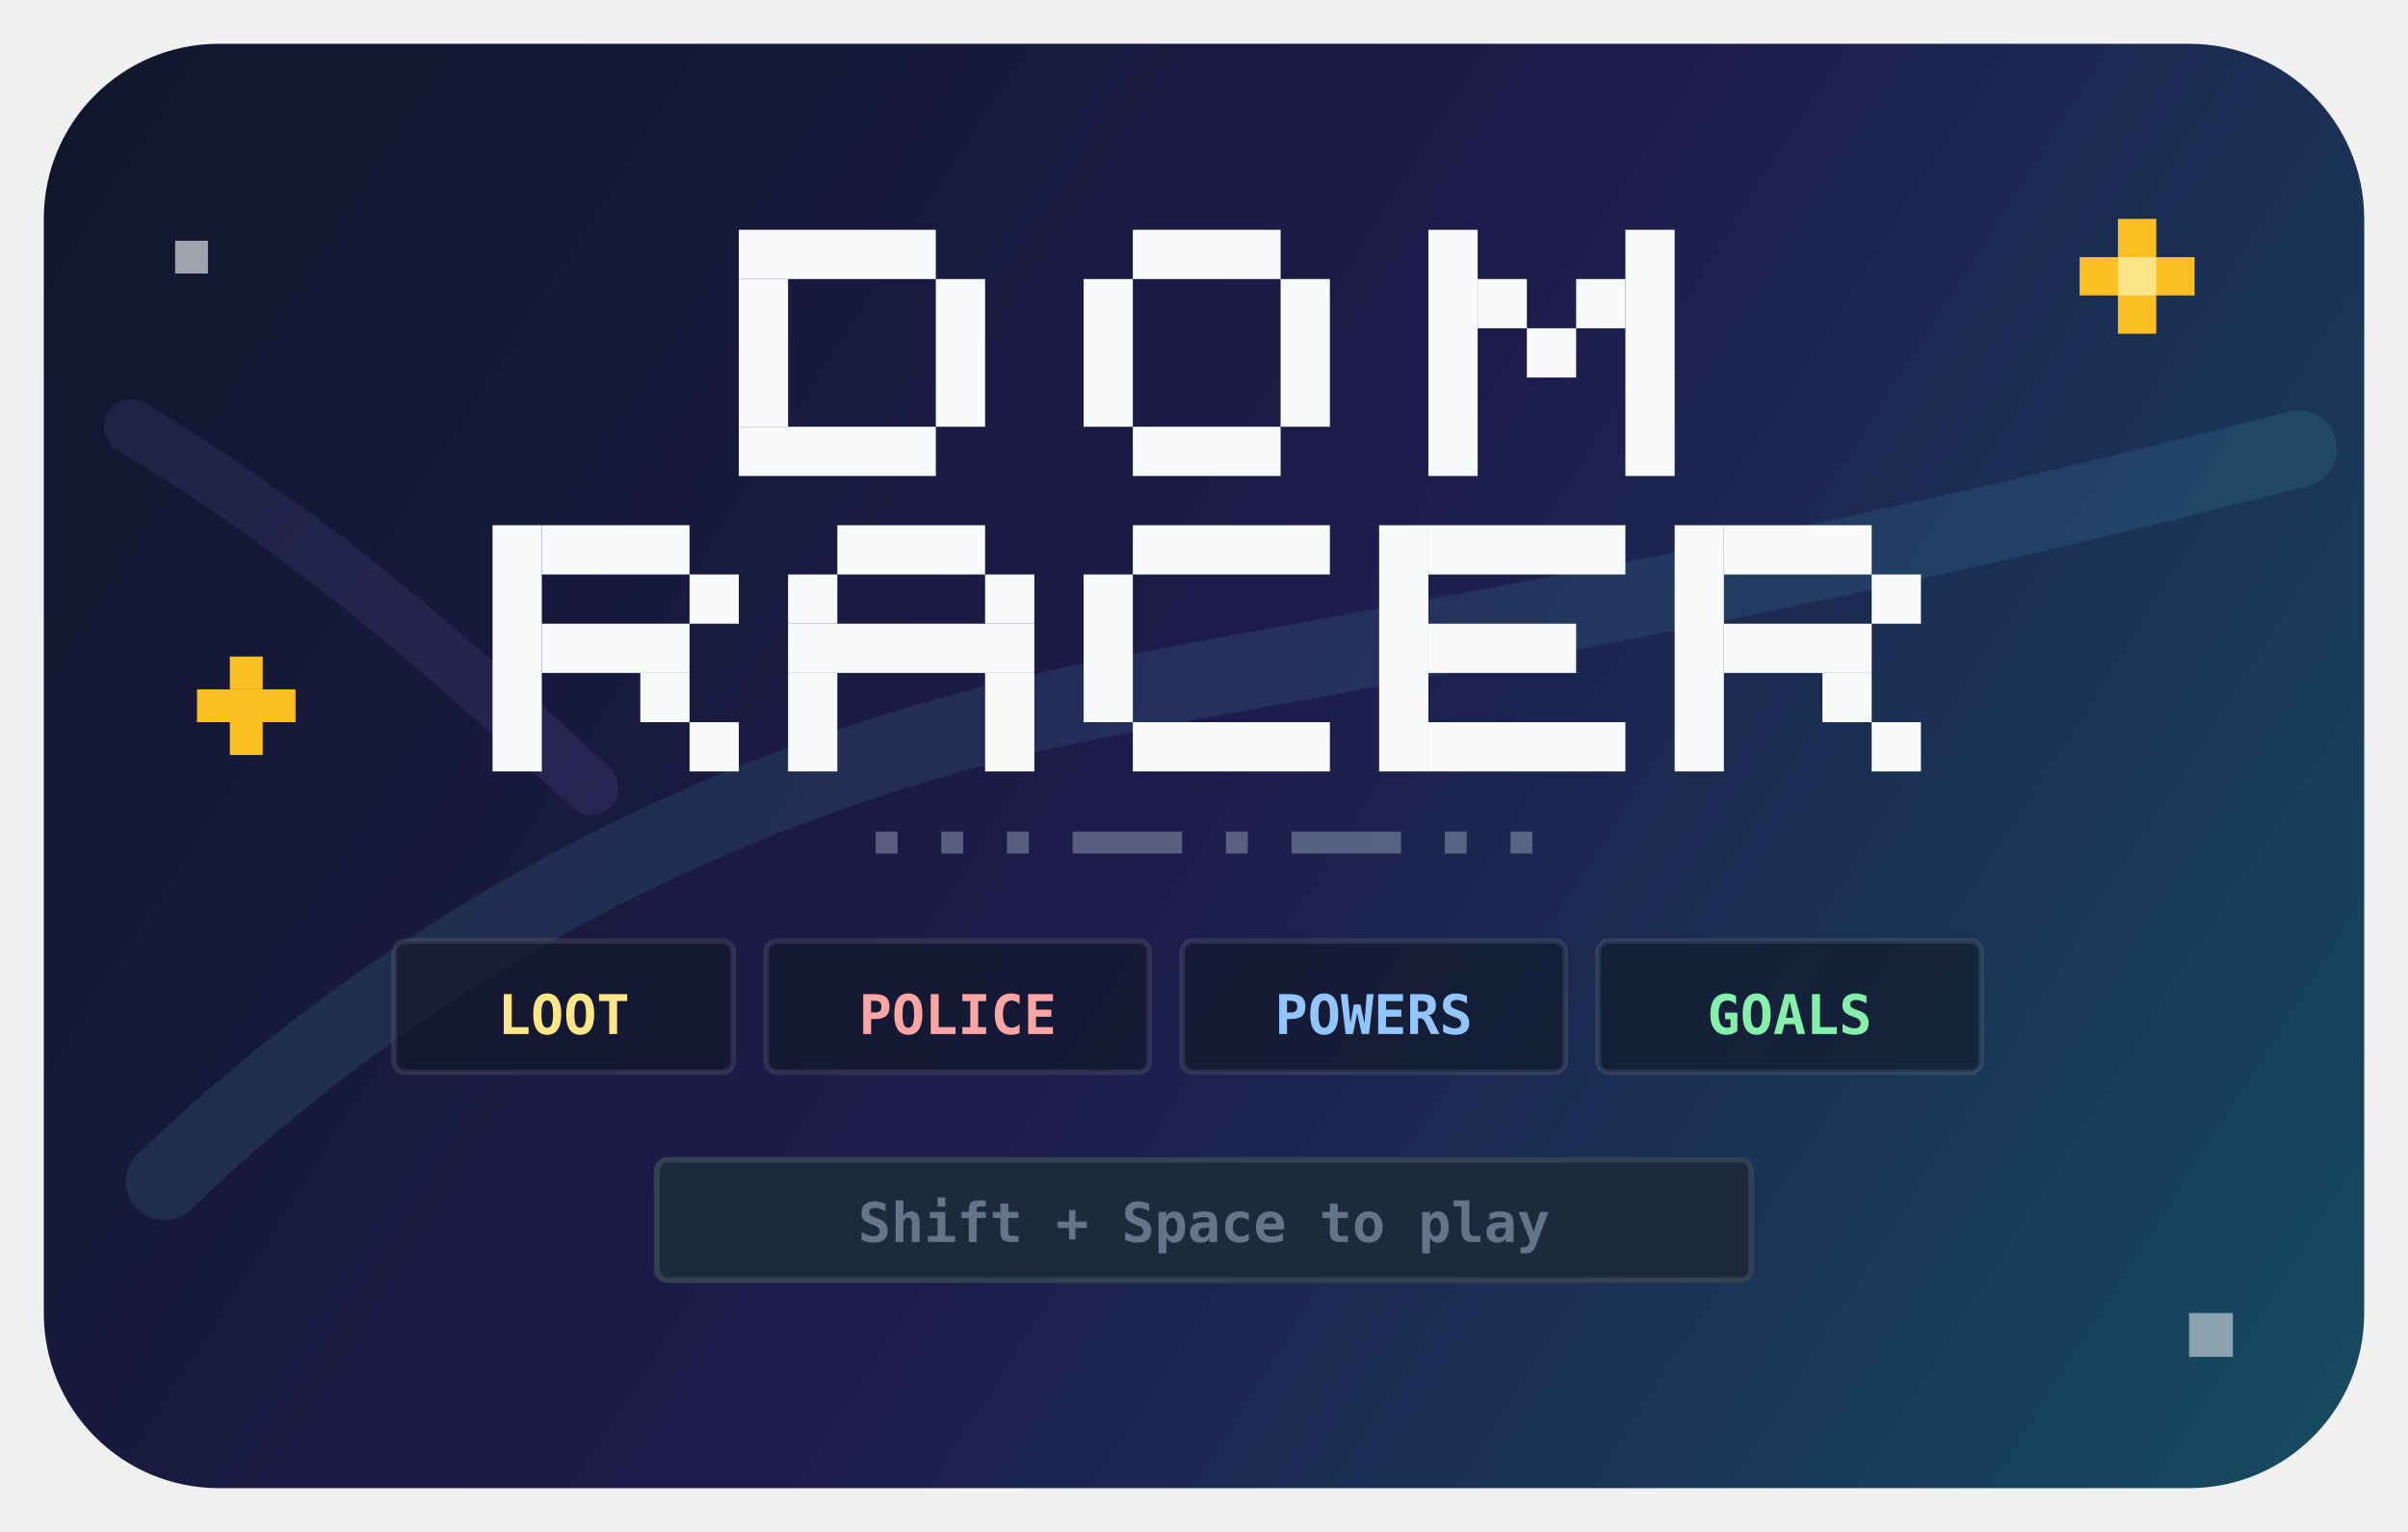
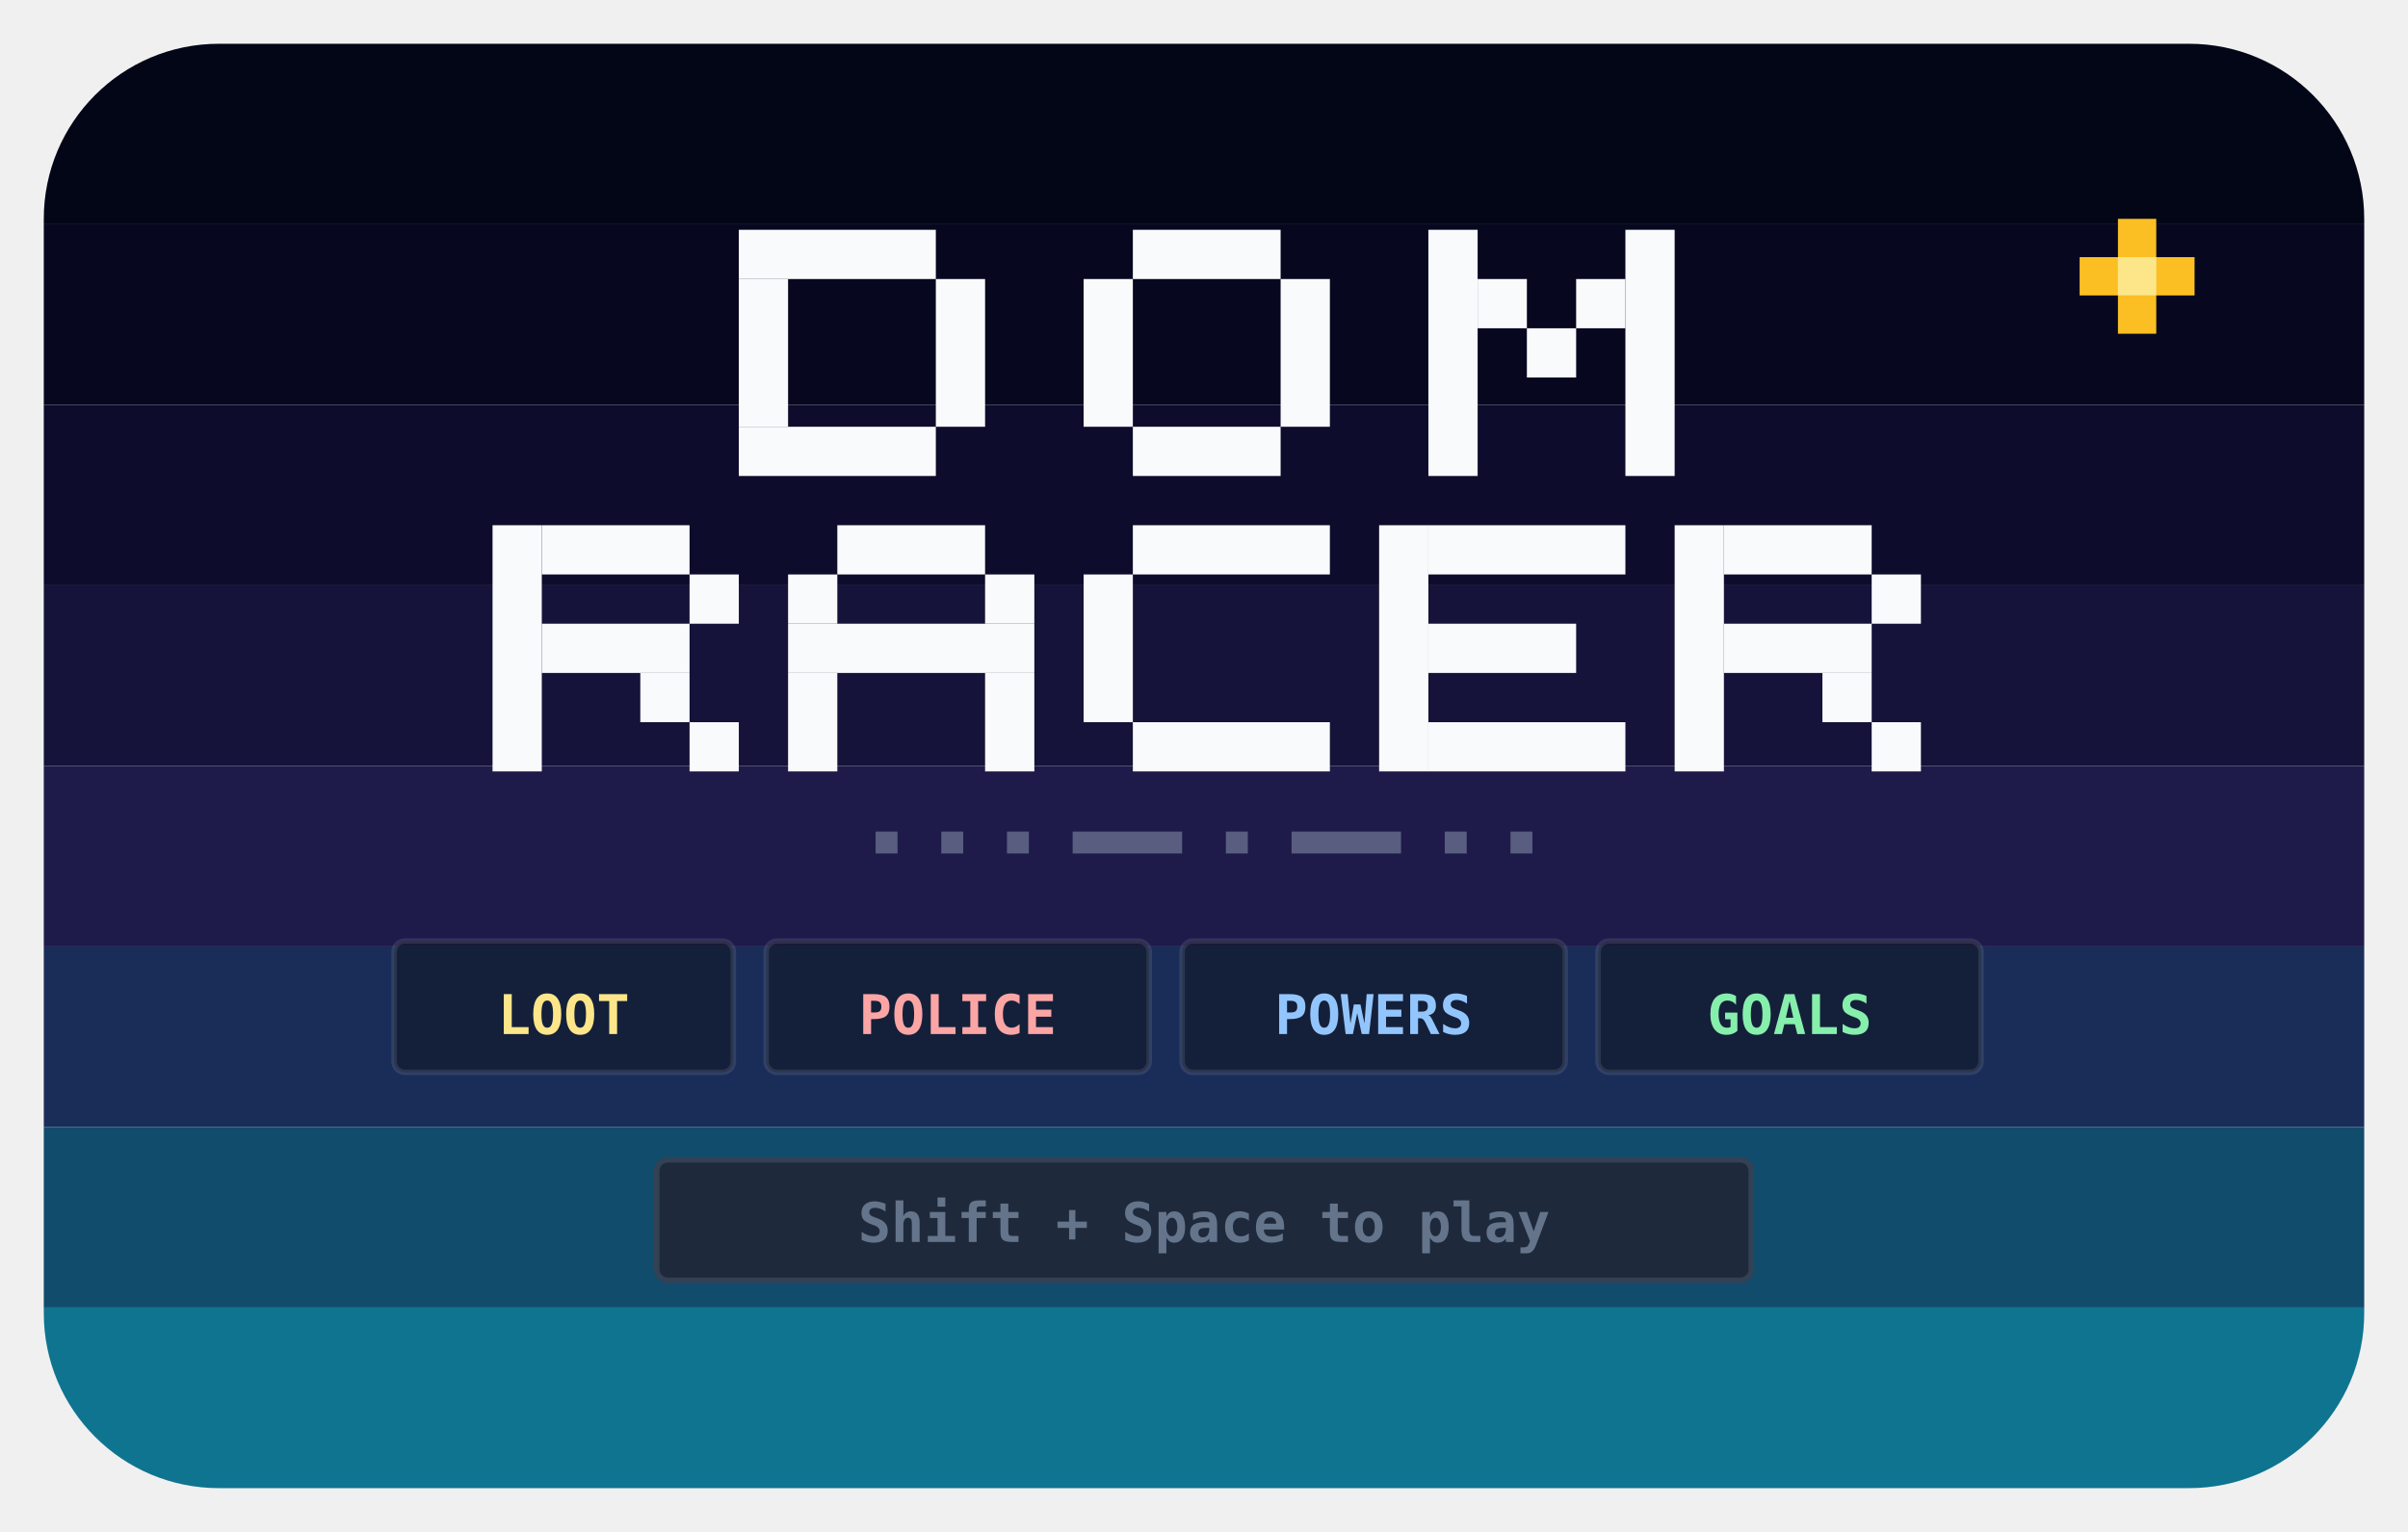
<svg xmlns="http://www.w3.org/2000/svg" width="440" height="280" viewBox="0 0 440 280" fill="none">
  <defs>
-     <linearGradient id="bg" x1="0" y1="0" x2="440" y2="280" gradientUnits="userSpaceOnUse">
-       <stop stop-color="#0f172a" />
-       <stop offset="0.5" stop-color="#1e1b4b" />
-       <stop offset="1" stop-color="#164e63" />
-     </linearGradient>
+     <clipPath id="bg-clip">
+       <rect x="8" y="8" width="424" height="264" rx="32" />
+     </clipPath>
  </defs>
-   <rect x="8" y="8" width="424" height="264" rx="32" fill="url(#bg)" />
-   <path d="M30 216C80 168 140 140 200 128C250 118 320 108 420 82" stroke="#67e8f9" stroke-opacity="0.1" stroke-width="14" stroke-linecap="round" />
-   <path d="M24 78C54 96 78 116 108 144" stroke="#a78bfa" stroke-opacity="0.1" stroke-width="10" stroke-linecap="round" />
+   <g clip-path="url(#bg-clip)">
+     <rect x="8" y="8" width="424" height="33" fill="#020617" />
+     <rect x="8" y="41" width="424" height="33" fill="#070820" />
+     <rect x="8" y="74" width="424" height="33" fill="#0d0c2c" />
+     <rect x="8" y="107" width="424" height="33" fill="#151339" />
+     <rect x="8" y="140" width="424" height="33" fill="#1e1b4b" />
+     <rect x="8" y="173" width="424" height="33" fill="#1a2c58" />
+     <rect x="8" y="206" width="424" height="33" fill="#124c6c" />
+     <rect x="8" y="239" width="424" height="33" fill="#0e7490" />
+   </g>
  <g fill="#f8fafc" transform="translate(135, 42) scale(9)">
    <rect x="0" y="0" width="4" height="1" />
    <rect x="0" y="1" width="1" height="3" />
    <rect x="4" y="1" width="1" height="3" />
    <rect x="0" y="4" width="4" height="1" />
    <rect x="8" y="0" width="3" height="1" />
    <rect x="7" y="1" width="1" height="3" />
    <rect x="11" y="1" width="1" height="3" />
    <rect x="8" y="4" width="3" height="1" />
    <rect x="14" y="0" width="1" height="5" />
    <rect x="18" y="0" width="1" height="5" />
    <rect x="15" y="1" width="1" height="1" />
    <rect x="17" y="1" width="1" height="1" />
    <rect x="16" y="2" width="1" height="1" />
  </g>
  <g fill="#f8fafc" transform="translate(90, 96) scale(9)">
    <rect x="0" y="0" width="1" height="5" />
    <rect x="1" y="0" width="3" height="1" />
    <rect x="4" y="1" width="1" height="1" />
    <rect x="1" y="2" width="3" height="1" />
    <rect x="3" y="3" width="1" height="1" />
    <rect x="4" y="4" width="1" height="1" />
    <rect x="7" y="0" width="3" height="1" />
    <rect x="6" y="1" width="1" height="1" />
    <rect x="10" y="1" width="1" height="1" />
    <rect x="6" y="2" width="5" height="1" />
    <rect x="6" y="3" width="1" height="2" />
    <rect x="10" y="3" width="1" height="2" />
    <rect x="13" y="0" width="4" height="1" />
    <rect x="12" y="1" width="1" height="3" />
    <rect x="13" y="4" width="4" height="1" />
    <rect x="18" y="0" width="1" height="5" />
    <rect x="19" y="0" width="4" height="1" />
    <rect x="19" y="2" width="3" height="1" />
    <rect x="19" y="4" width="4" height="1" />
    <rect x="24" y="0" width="1" height="5" />
    <rect x="25" y="0" width="3" height="1" />
    <rect x="28" y="1" width="1" height="1" />
    <rect x="25" y="2" width="3" height="1" />
    <rect x="27" y="3" width="1" height="1" />
    <rect x="28" y="4" width="1" height="1" />
  </g>
  <g fill="#94a3b8" fill-opacity="0.5">
    <rect x="160" y="152" width="4" height="4" />
    <rect x="172" y="152" width="4" height="4" />
    <rect x="184" y="152" width="4" height="4" />
    <rect x="196" y="152" width="20" height="4" />
    <rect x="224" y="152" width="4" height="4" />
    <rect x="236" y="152" width="20" height="4" />
    <rect x="264" y="152" width="4" height="4" />
    <rect x="276" y="152" width="4" height="4" />
  </g>
  <rect x="72" y="172" width="62" height="24" rx="2" fill="#111827" fill-opacity="0.6" stroke="#fff" stroke-opacity="0.1" />
  <text x="103" y="189" text-anchor="middle" fill="#fde68a" font-size="10" font-weight="700" font-family="monospace">LOOT</text>
  <rect x="140" y="172" width="70" height="24" rx="2" fill="#111827" fill-opacity="0.6" stroke="#fff" stroke-opacity="0.1" />
  <text x="175" y="189" text-anchor="middle" fill="#fca5a5" font-size="10" font-weight="700" font-family="monospace">POLICE</text>
  <rect x="216" y="172" width="70" height="24" rx="2" fill="#111827" fill-opacity="0.6" stroke="#fff" stroke-opacity="0.1" />
  <text x="251" y="189" text-anchor="middle" fill="#93c5fd" font-size="10" font-weight="700" font-family="monospace">POWERS</text>
  <rect x="292" y="172" width="70" height="24" rx="2" fill="#111827" fill-opacity="0.6" stroke="#fff" stroke-opacity="0.1" />
  <text x="327" y="189" text-anchor="middle" fill="#86efac" font-size="10" font-weight="700" font-family="monospace">GOALS</text>
  <rect x="120" y="212" width="200" height="22" rx="2" fill="#1e293b" stroke="#334155" stroke-width="1" />
  <text x="220" y="227" text-anchor="middle" fill="#64748b" font-size="10" font-weight="700" font-family="monospace">Shift + Space to play</text>
  <g fill="#fbbf24" transform="translate(380, 40) scale(7)">
    <rect x="1" y="0" width="1" height="1" />
    <rect x="0" y="1" width="3" height="1" />
    <rect x="1" y="2" width="1" height="1" />
  </g>
  <rect x="387" y="47" width="7" height="7" fill="#fde68a" />
-   <g fill="#fbbf24" transform="translate(36, 120) scale(6)">
-     <rect x="1" y="0" width="1" height="1" />
-     <rect x="0" y="1" width="3" height="1" />
-     <rect x="1" y="2" width="1" height="1" />
-   </g>
-   <rect x="400" y="240" width="8" height="8" fill="#fff" fill-opacity="0.5" />
-   <rect x="32" y="44" width="6" height="6" fill="#fff" fill-opacity="0.6" />
</svg>
